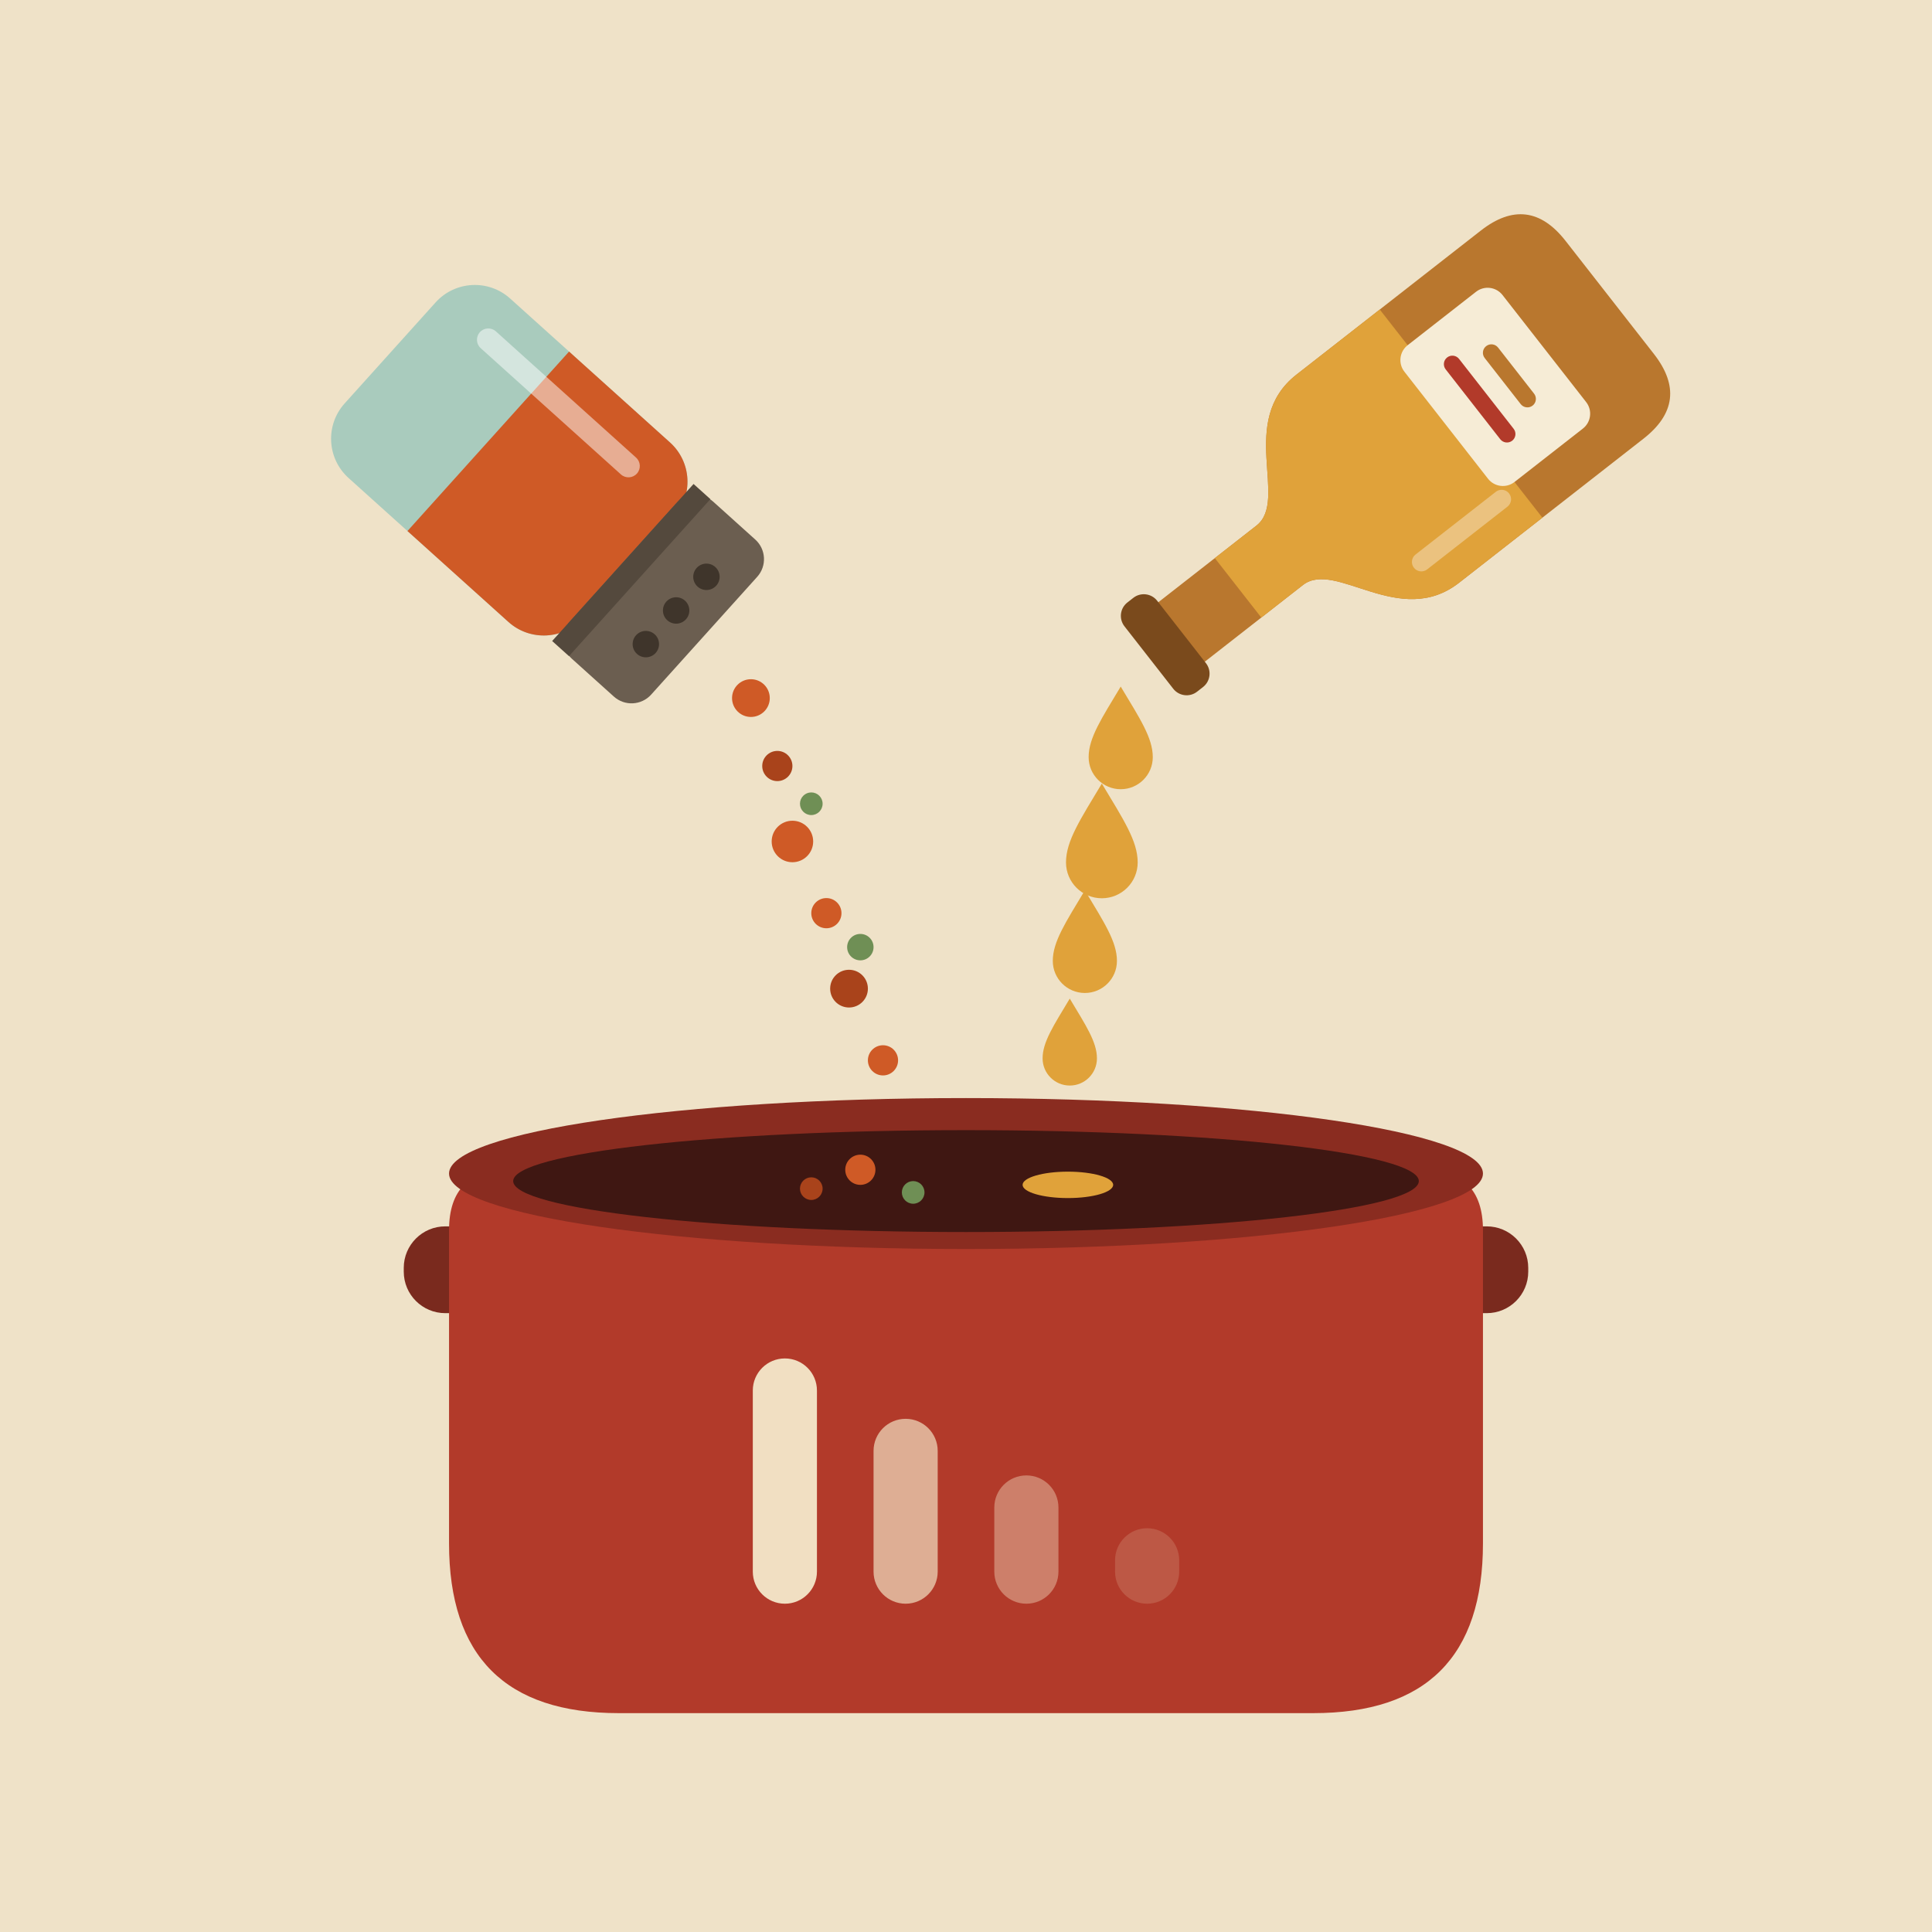
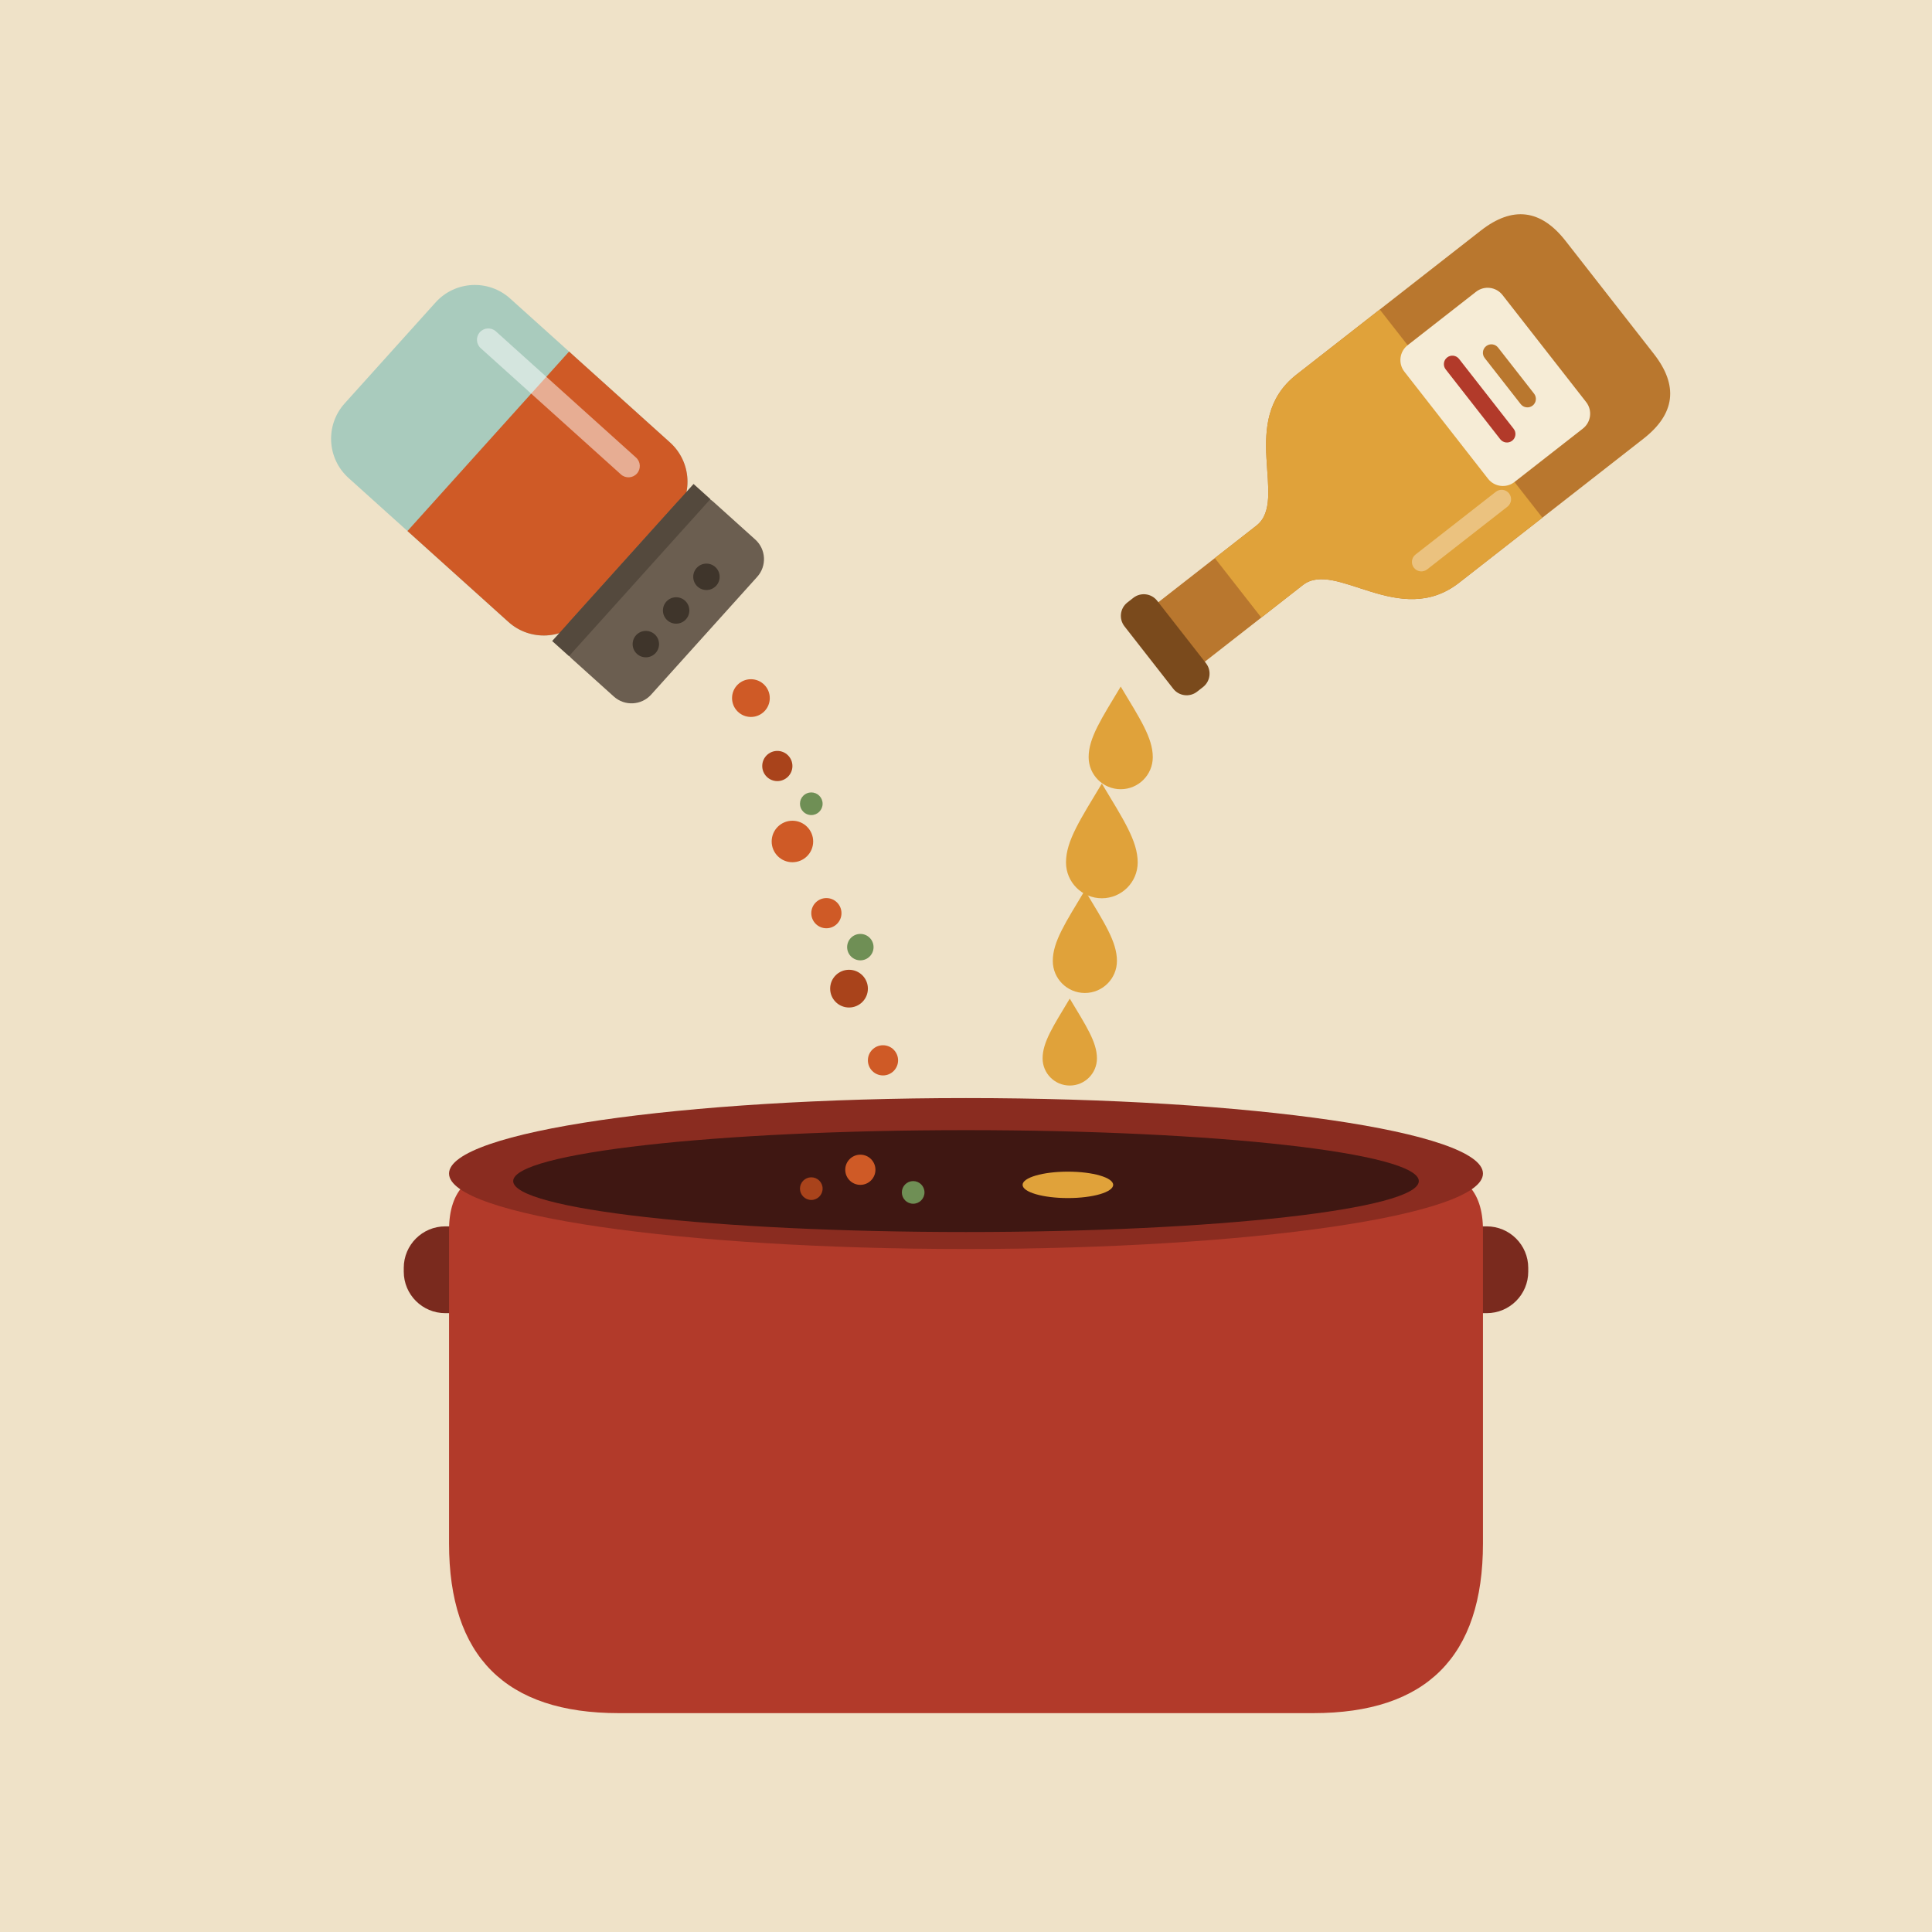
<svg xmlns="http://www.w3.org/2000/svg" viewBox="0 0 1024 1024" width="1024" height="1024">
  <rect id="bg" width="1024" height="1024" fill="#efe2c8" />
  <g id="pot">
    <rect x="214" y="650" width="60" height="46" rx="22" fill="#7a2a1e" />
    <rect x="750" y="650" width="60" height="46" rx="22" fill="#7a2a1e" />
    <path d="M270 620 H754 Q786 620 786 652 V818 Q786 908 696 908 H328 Q238 908 238 818 V652 Q238 620 270 620 Z" fill="#b23a2a" />
    <ellipse cx="512" cy="622" rx="274" ry="40" fill="#8a2c20" />
    <ellipse cx="512" cy="626" rx="240" ry="27" fill="#3f1712" />
-     <rect x="399" y="720" width="34" height="130" rx="17" fill="#f1dfc2" />
-     <rect x="463" y="752" width="34" height="98" rx="17" fill="#deae94" />
-     <rect x="527" y="782" width="34" height="68" rx="17" fill="#cd7f6a" />
-     <rect x="591" y="810" width="34" height="40" rx="17" fill="#bd5845" />
    <ellipse cx="566" cy="628" rx="24" ry="7" fill="#e0a23a" />
    <circle cx="456" cy="620" r="8" fill="#cf5a26" />
    <circle cx="484" cy="632" r="6" fill="#6f8f55" />
    <circle cx="430" cy="630" r="6" fill="#a9431b" />
  </g>
  <g id="spice-stream">
    <circle cx="398" cy="370" r="10" fill="#cf5a26" />
    <circle cx="412" cy="406" r="8" fill="#a9431b" />
    <circle cx="420" cy="446" r="11" fill="#cf5a26" />
    <circle cx="438" cy="484" r="8" fill="#cf5a26" />
    <circle cx="450" cy="524" r="10" fill="#a9431b" />
    <circle cx="468" cy="562" r="8" fill="#cf5a26" />
    <circle cx="430" cy="426" r="6" fill="#6f8f55" />
    <circle cx="456" cy="502" r="7" fill="#6f8f55" />
  </g>
  <g id="vinegar-drops" fill="#e0a23a">
    <path transform="translate(594 386) scale(0.85)" d="M0 -26 C 12 -6 20 6 20 18 A20 20 0 1 1 -20 18 C -20 6 -12 -6 0 -26 Z" />
    <path transform="translate(584 440) scale(0.95)" d="M0 -26 C 12 -6 20 6 20 18 A20 20 0 1 1 -20 18 C -20 6 -12 -6 0 -26 Z" />
    <path transform="translate(575 494) scale(0.85)" d="M0 -26 C 12 -6 20 6 20 18 A20 20 0 1 1 -20 18 C -20 6 -12 -6 0 -26 Z" />
    <path transform="translate(567 548) scale(0.72)" d="M0 -26 C 12 -6 20 6 20 18 A20 20 0 1 1 -20 18 C -20 6 -12 -6 0 -26 Z" />
  </g>
  <g id="spice-shaker" transform="translate(290 262) rotate(132)">
    <clipPath id="jar-clip">
      <rect x="-64" y="-58" width="128" height="170" rx="28" />
    </clipPath>
    <rect x="-64" y="-58" width="128" height="170" rx="28" fill="#a9cbbd" />
    <rect x="-64" y="-58" width="128" height="100" fill="#cf5a26" clip-path="url(#jar-clip)" />
    <rect x="-46" y="-28" width="12" height="112" rx="6" fill="#ffffff" opacity="0.5" />
    <rect x="-56" y="-112" width="112" height="58" rx="14" fill="#6b5e50" />
    <rect x="-56" y="-66" width="112" height="12" fill="#54493d" />
    <circle cx="-24" cy="-92" r="7" fill="#3f352b" />
    <circle cx="0" cy="-92" r="7" fill="#3f352b" />
    <circle cx="24" cy="-92" r="7" fill="#3f352b" />
  </g>
  <g id="vinegar-bottle" transform="translate(735 250) rotate(-128)">
    <clipPath id="bottle-clip">
      <path d="M -20 -140 V -72 C -20 -50 -70 -46 -70 -6 V 118 Q -70 150 -38 150 H 38 Q 70 150 70 118 V -6 C 70 -46 20 -50 20 -72 V -140 Z" />
    </clipPath>
    <path d="M -20 -140 V -72 C -20 -50 -70 -46 -70 -6 V 118 Q -70 150 -38 150 H 38 Q 70 150 70 118 V -6 C 70 -46 20 -50 20 -72 V -140 Z" fill="#b9772e" />
    <rect x="-70" y="-100" width="140" height="150" fill="#e0a23a" clip-path="url(#bottle-clip)" />
    <rect x="-54" y="-20" width="10" height="64" rx="5" fill="#ffffff" opacity="0.35" />
    <rect x="-46" y="40" width="92" height="66" rx="10" fill="#f6ecd6" />
    <rect x="-28" y="58" width="56" height="9" rx="4.5" fill="#b23a2a" />
    <rect x="-20" y="78" width="40" height="9" rx="4.5" fill="#b9772e" />
    <rect x="-30" y="-160" width="60" height="22" rx="9" fill="#7a4a1c" />
  </g>
</svg>
